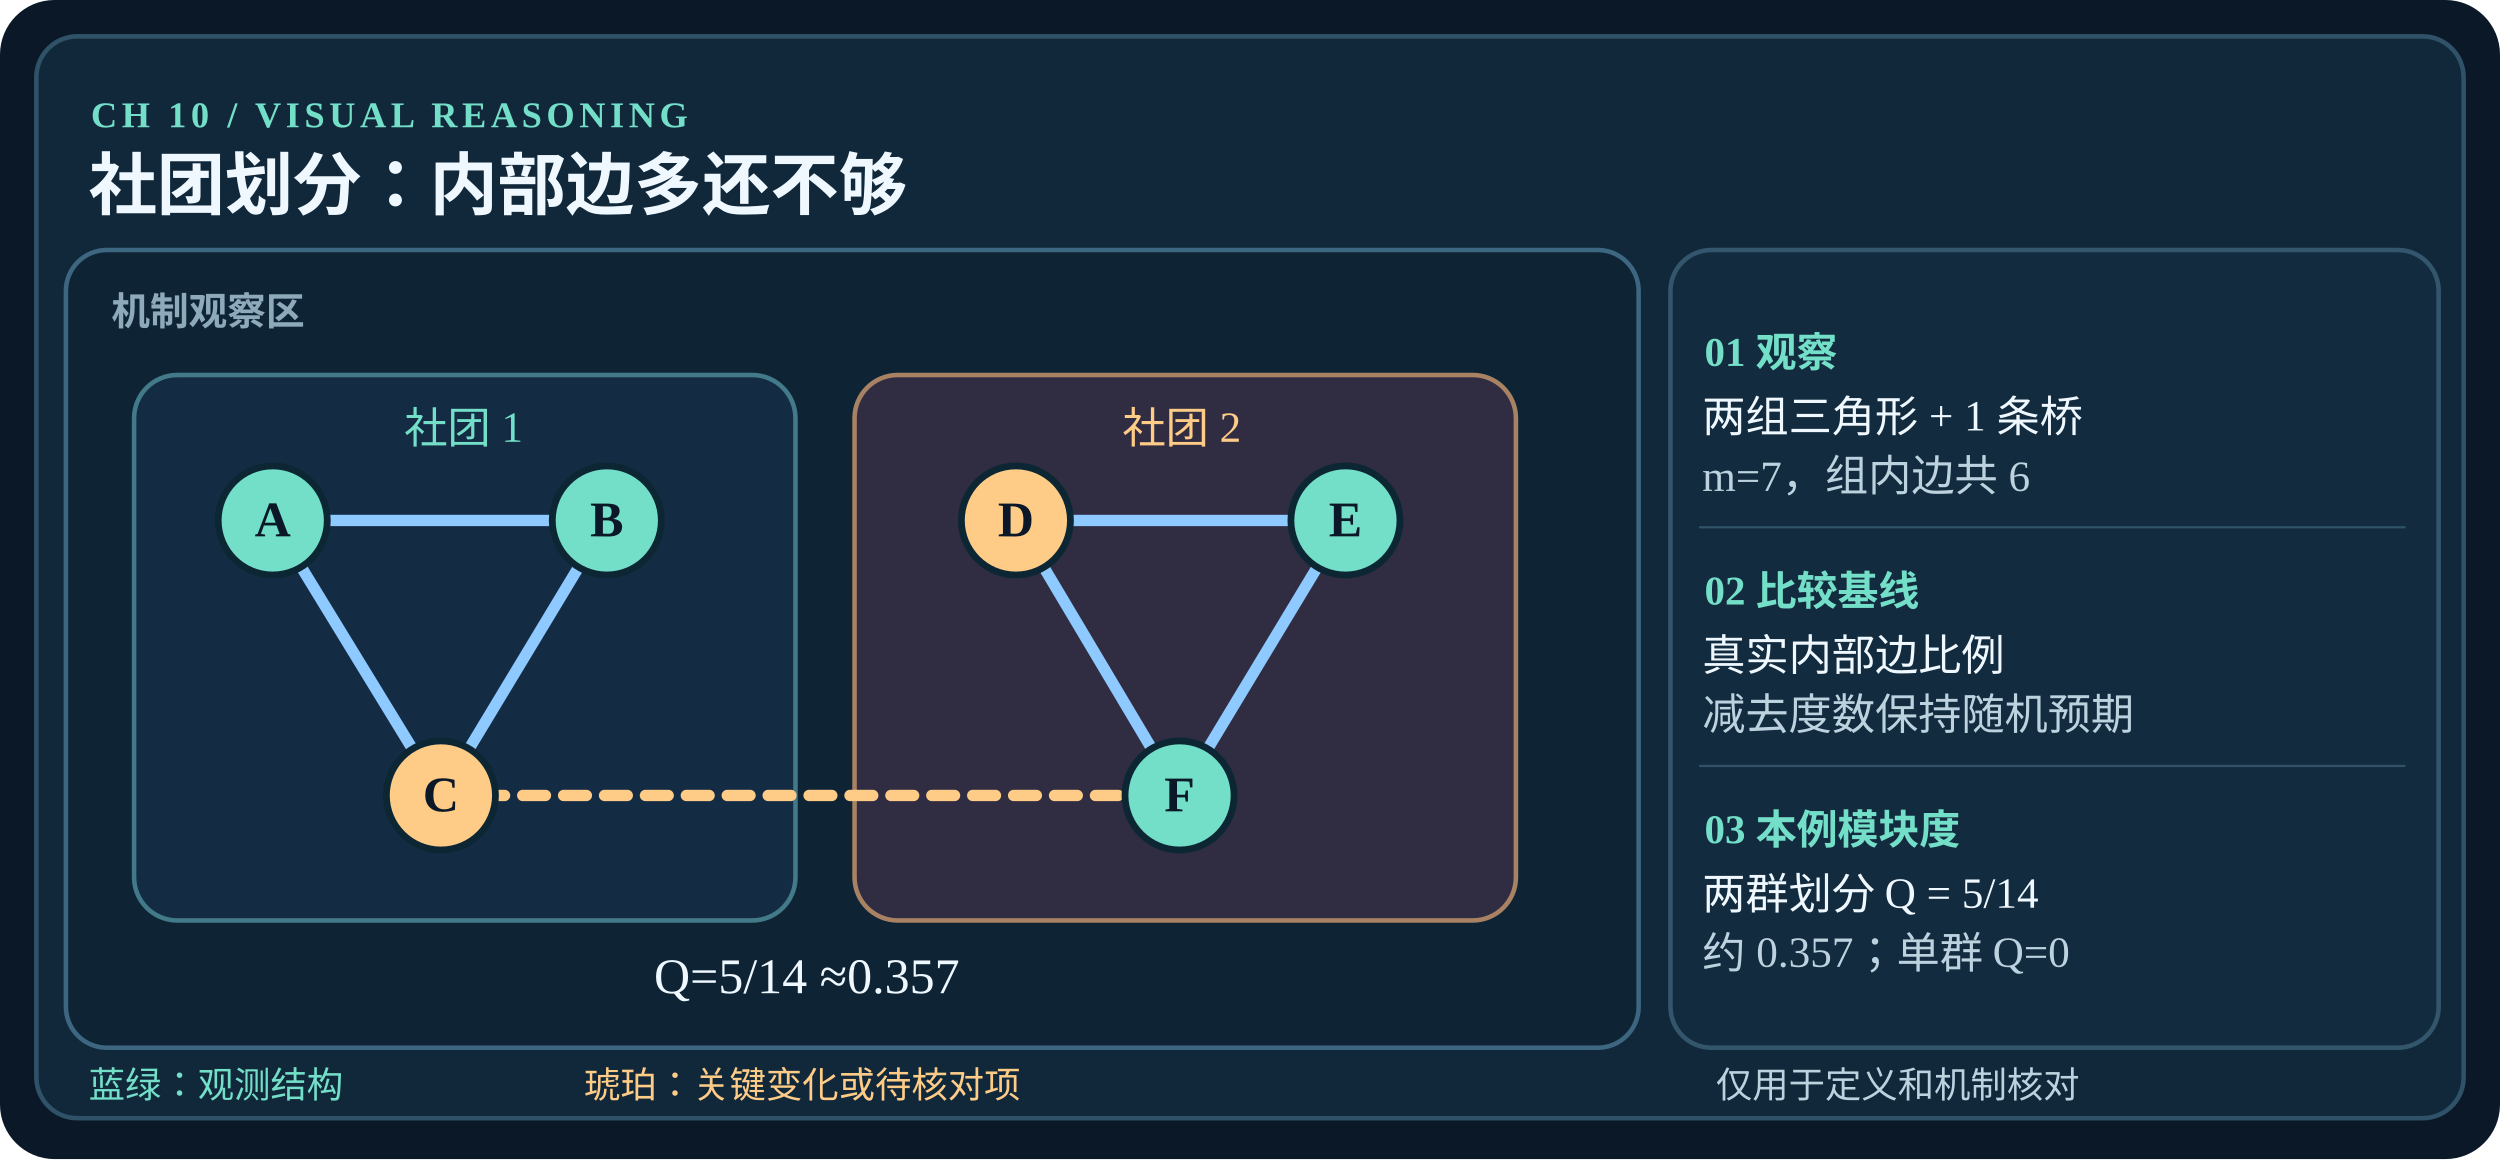
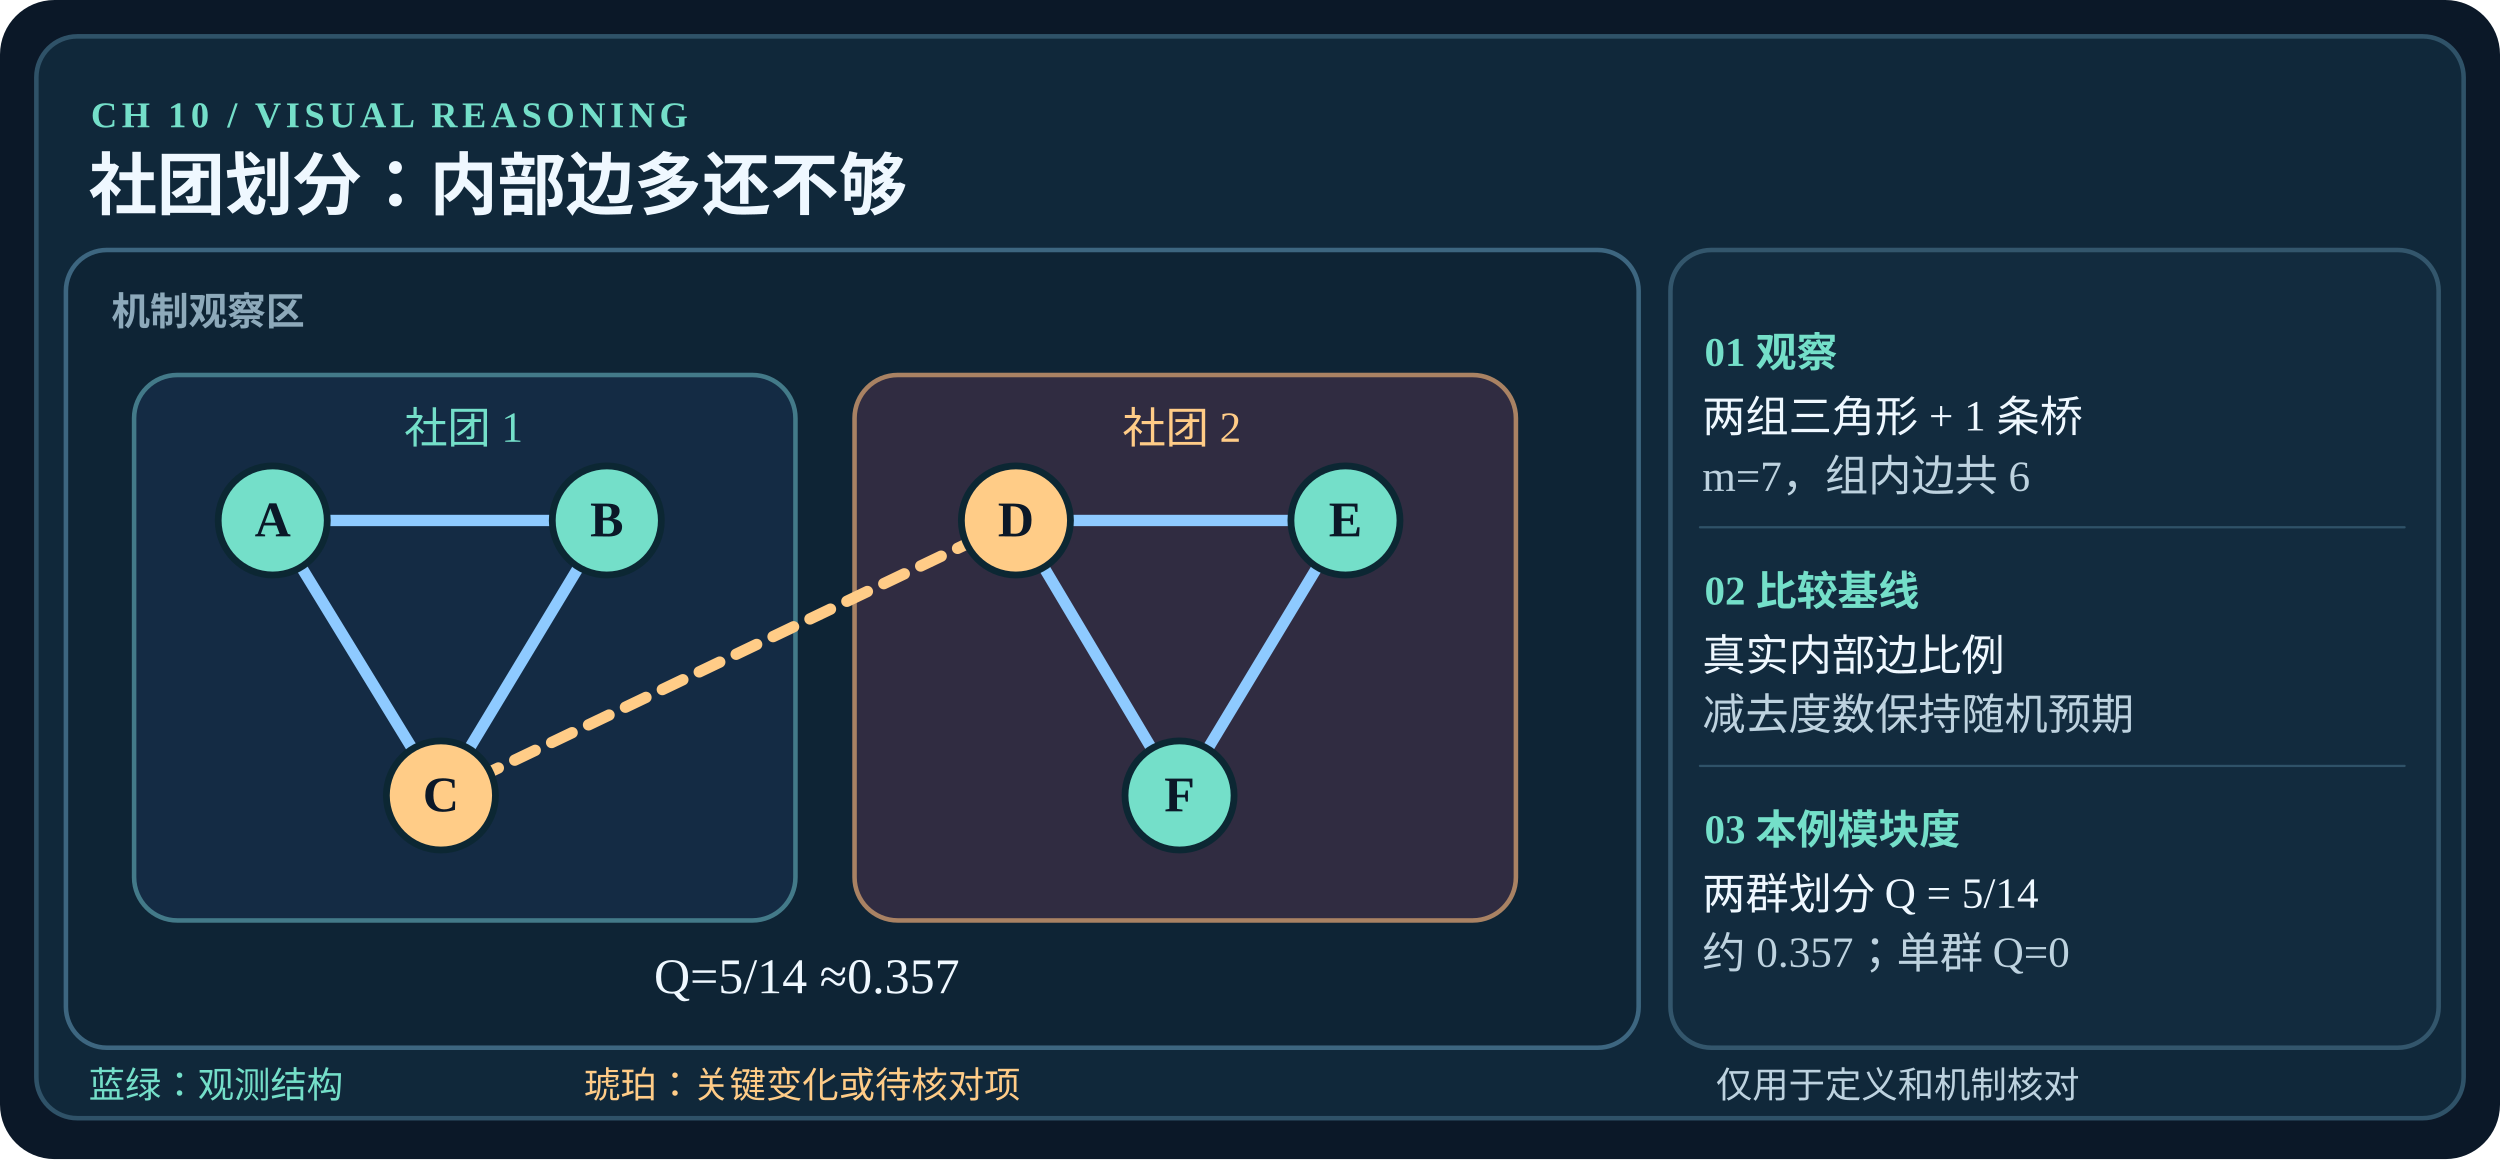
<svg xmlns="http://www.w3.org/2000/svg" viewBox="0 0 1100 510" role="img" aria-labelledby="diagram-10-title diagram-10-desc">
  <defs>
    <marker id="arr-10" viewBox="0 0 10 10" refX="9" refY="5" markerWidth="6" markerHeight="6" orient="auto-start-reverse">
      <path d="M 0 0 L 10 5 L 0 10 z" fill="#8ecaff" />
    </marker>
  </defs>
  <rect width="1100" height="510" rx="24" fill="#0b1828" />
  <rect x="16" y="16" width="1068" height="476" rx="18" fill="#10283a" stroke="#2f5268" stroke-width="2" />
  <rect x="29" y="110" width="692" height="351" rx="18" fill="#0e2435" stroke="#3d6680" stroke-width="2" />
  <rect x="735" y="110" width="338" height="351" rx="18" fill="#122b3e" stroke="#33566c" stroke-width="2" />
  <text x="40" y="56" font-size="16" fill="#74dfc9" letter-spacing="2" font-weight="720">CH 10 / VISUAL REASONING</text>
  <text x="39" y="92" font-size="30" fill="#eff8ff" font-weight="760">社团划分：内部边多还不够</text>
  <text x="49" y="143" font-size="17" fill="#8da9ba" font-weight="700">机制观察区</text>
  <text x="750" y="161" font-size="18" fill="#74dfc9" font-weight="720">01  观察</text>
  <text x="749" y="190" font-size="19" fill="#eff8ff">两组三角形 + 1 条桥</text>
  <text x="749" y="216" font-size="19" fill="#bdd2df">m=7，组内边共 6</text>
  <path d="M 748 232 L 1058 232" fill="none" stroke="#2f5268" stroke-width="1" stroke-linecap="round" />
  <text x="750" y="266" font-size="18" fill="#74dfc9" font-weight="720">02  比较基线</text>
  <text x="749" y="295" font-size="19" fill="#eff8ff">真实内部边比例</text>
  <text x="749" y="321" font-size="19" fill="#bdd2df">减去度数保持随机预期</text>
  <path d="M 748 337 L 1058 337" fill="none" stroke="#2f5268" stroke-width="1" stroke-linecap="round" />
  <text x="750" y="371" font-size="18" fill="#74dfc9" font-weight="720">03  本例模块度</text>
  <text x="749" y="400" font-size="19" fill="#eff8ff">两群划分 Q = 5/14</text>
  <text x="749" y="426" font-size="19" fill="#bdd2df">约 0.357；单群 Q=0</text>
  <rect x="59" y="165" width="291" height="240" rx="19" fill="#142b44" stroke="#437a89" stroke-width="2" />
  <rect x="376" y="165" width="291" height="240" rx="19" fill="#302c41" stroke="#a98263" stroke-width="2" />
  <path d="M 120 229 L 267 229" fill="none" stroke="#8ecaff" stroke-width="5" stroke-linecap="round" />
  <path d="M 267 229 L 194 350" fill="none" stroke="#8ecaff" stroke-width="5" stroke-linecap="round" />
  <path d="M 194 350 L 120 229" fill="none" stroke="#8ecaff" stroke-width="5" stroke-linecap="round" />
  <path d="M 447 229 L 592 229" fill="none" stroke="#8ecaff" stroke-width="5" stroke-linecap="round" />
  <path d="M 592 229 L 519 350" fill="none" stroke="#8ecaff" stroke-width="5" stroke-linecap="round" />
  <path d="M 519 350 L 447 229" fill="none" stroke="#8ecaff" stroke-width="5" stroke-linecap="round" />
-   <path d="M 194 350 L 519 350" fill="none" stroke="#ffcc87" stroke-width="5" stroke-linecap="round" stroke-dasharray="10 8" />
+   <path d="M 194 350 L 447 229" fill="none" stroke="#ffcc87" stroke-width="5" stroke-linecap="round" stroke-dasharray="10 8" />
  <circle cx="120" cy="229" r="24" fill="#74dfc9" stroke="#0c2733" stroke-width="3" />
  <text x="120" y="236" font-size="22" fill="#0b1828" text-anchor="middle" font-weight="740">A</text>
  <circle cx="267" cy="229" r="24" fill="#74dfc9" stroke="#0c2733" stroke-width="3" />
  <text x="267" y="236" font-size="22" fill="#0b1828" text-anchor="middle" font-weight="740">B</text>
  <circle cx="194" cy="350" r="24" fill="#ffcc87" stroke="#0c2733" stroke-width="3" />
  <text x="194" y="357" font-size="22" fill="#0b1828" text-anchor="middle" font-weight="740">C</text>
  <circle cx="447" cy="229" r="24" fill="#ffcc87" stroke="#0c2733" stroke-width="3" />
  <text x="447" y="236" font-size="22" fill="#0b1828" text-anchor="middle" font-weight="740">D</text>
  <circle cx="592" cy="229" r="24" fill="#74dfc9" stroke="#0c2733" stroke-width="3" />
  <text x="592" y="236" font-size="22" fill="#0b1828" text-anchor="middle" font-weight="740">E</text>
  <circle cx="519" cy="350" r="24" fill="#74dfc9" stroke="#0c2733" stroke-width="3" />
  <text x="519" y="357" font-size="22" fill="#0b1828" text-anchor="middle" font-weight="740">F</text>
  <text x="204" y="195" font-size="19" fill="#74dfc9" text-anchor="middle">社团 1</text>
  <text x="520" y="195" font-size="19" fill="#ffcc87" text-anchor="middle">社团 2</text>
  <text x="355" y="437" font-size="22" fill="#eff8ff" text-anchor="middle">Q=5/14 ≈0.357</text>
  <text x="39" y="483" font-size="16" fill="#74dfc9">蓝绿：观测结构</text>
  <text x="257" y="483" font-size="16" fill="#ffcc87">琥珀：关键变化或待核对项</text>
  <text x="755" y="483" font-size="16" fill="#bdd2df">仅用于定义和机制核对</text>
</svg>
